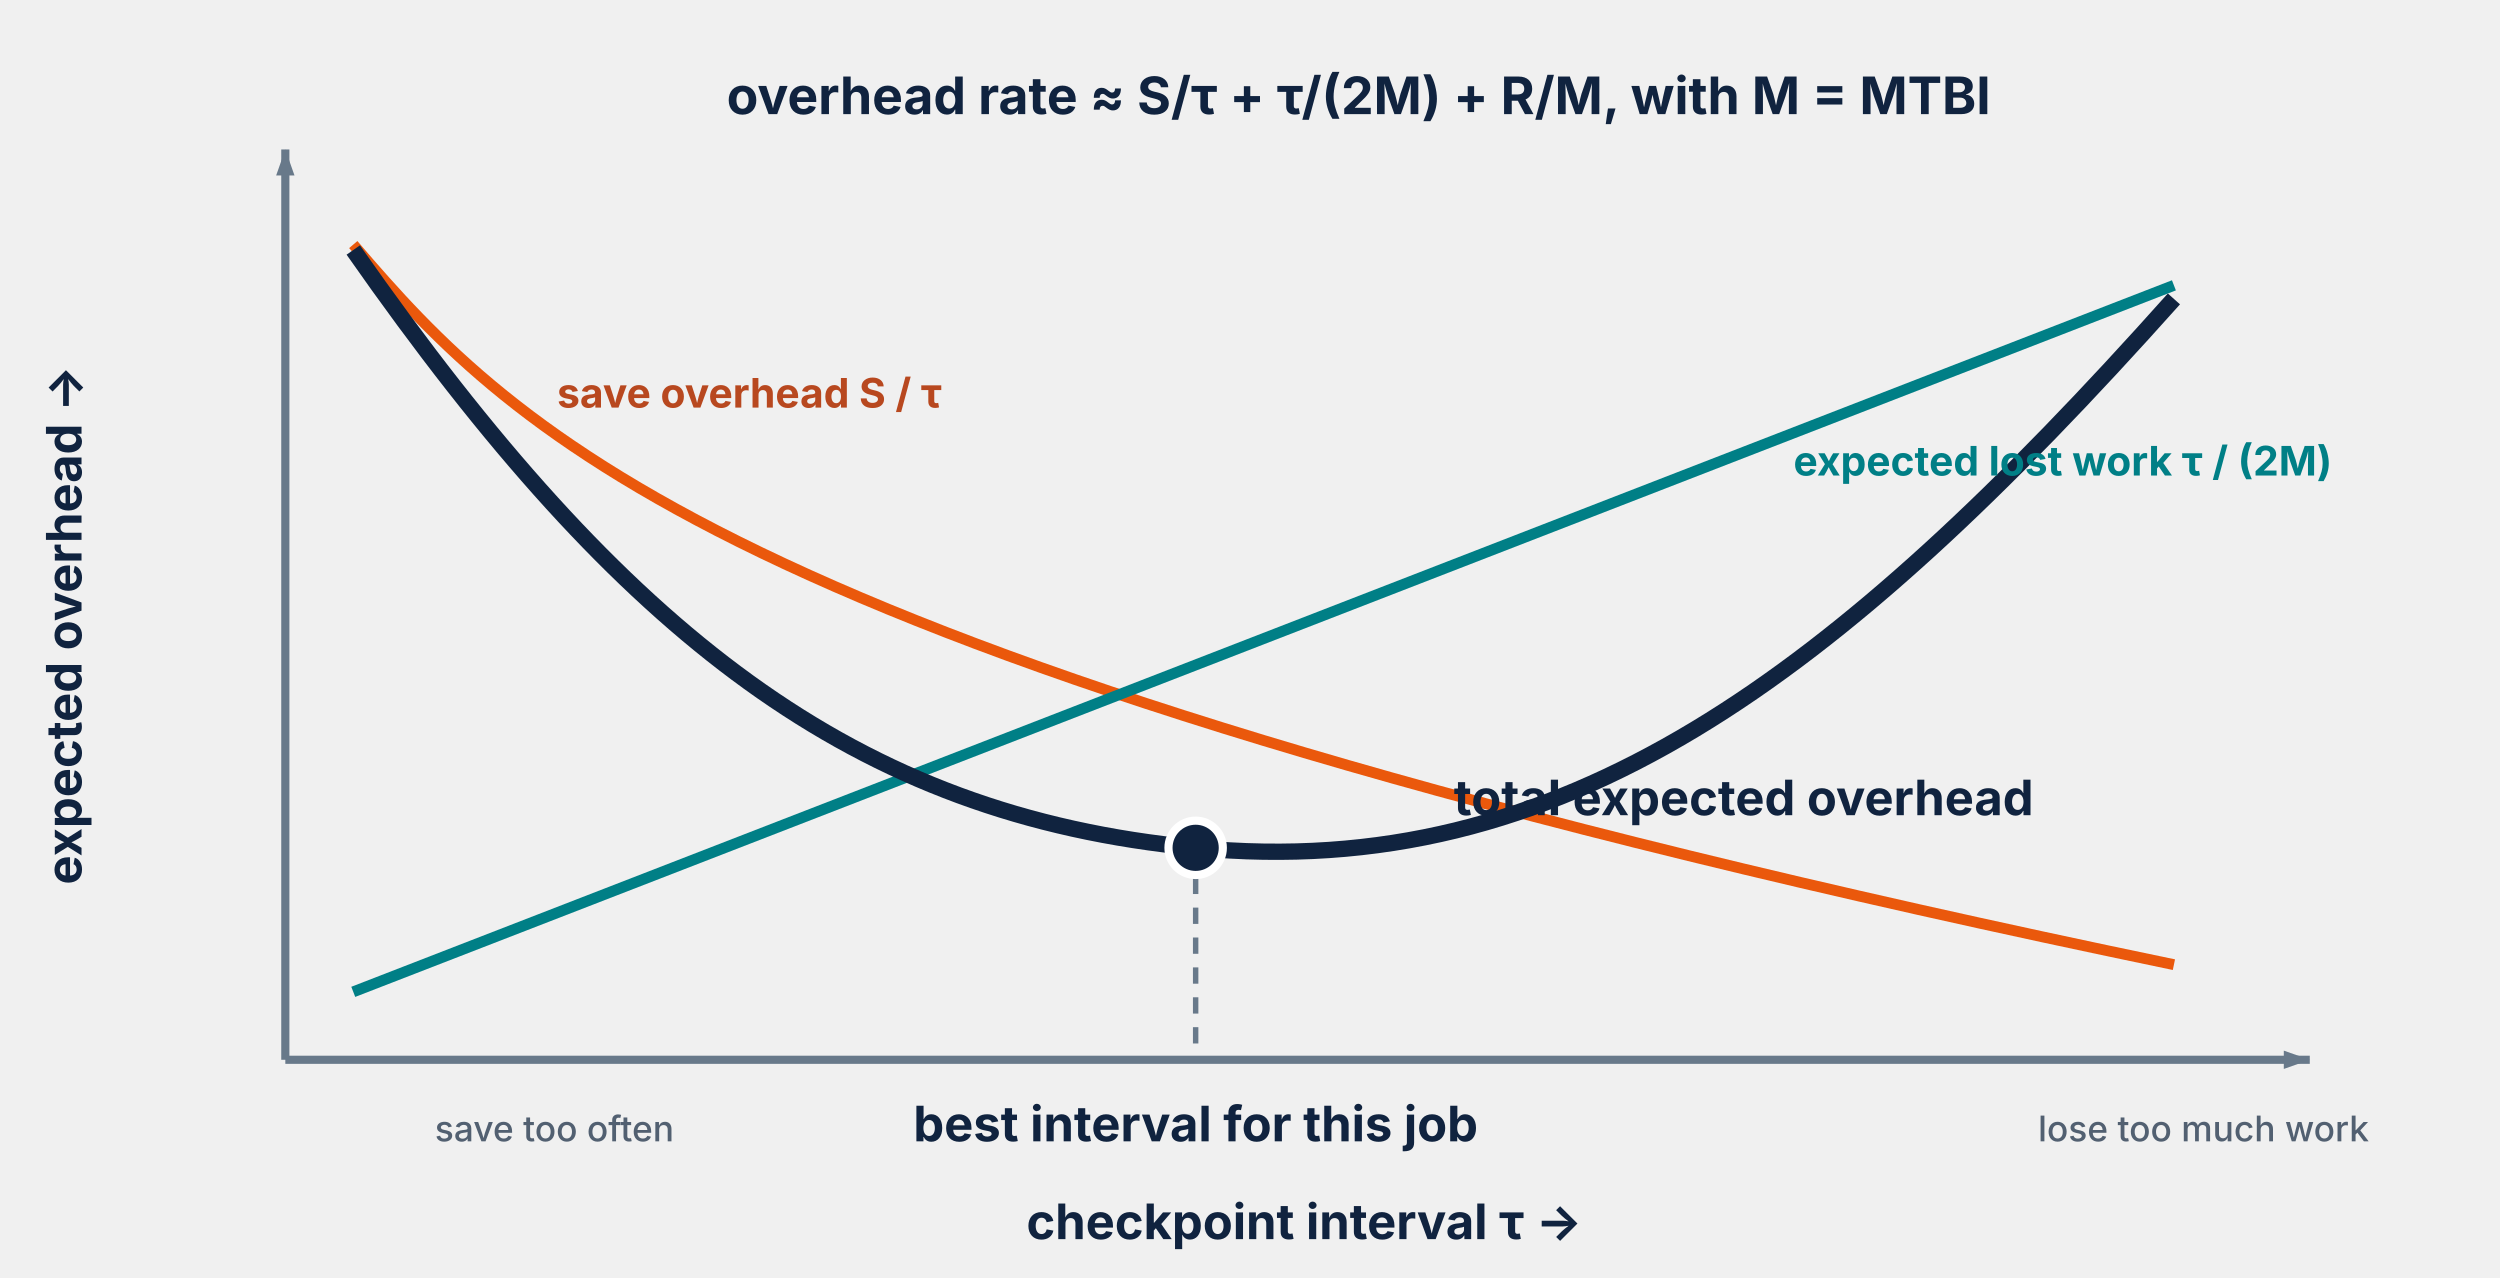
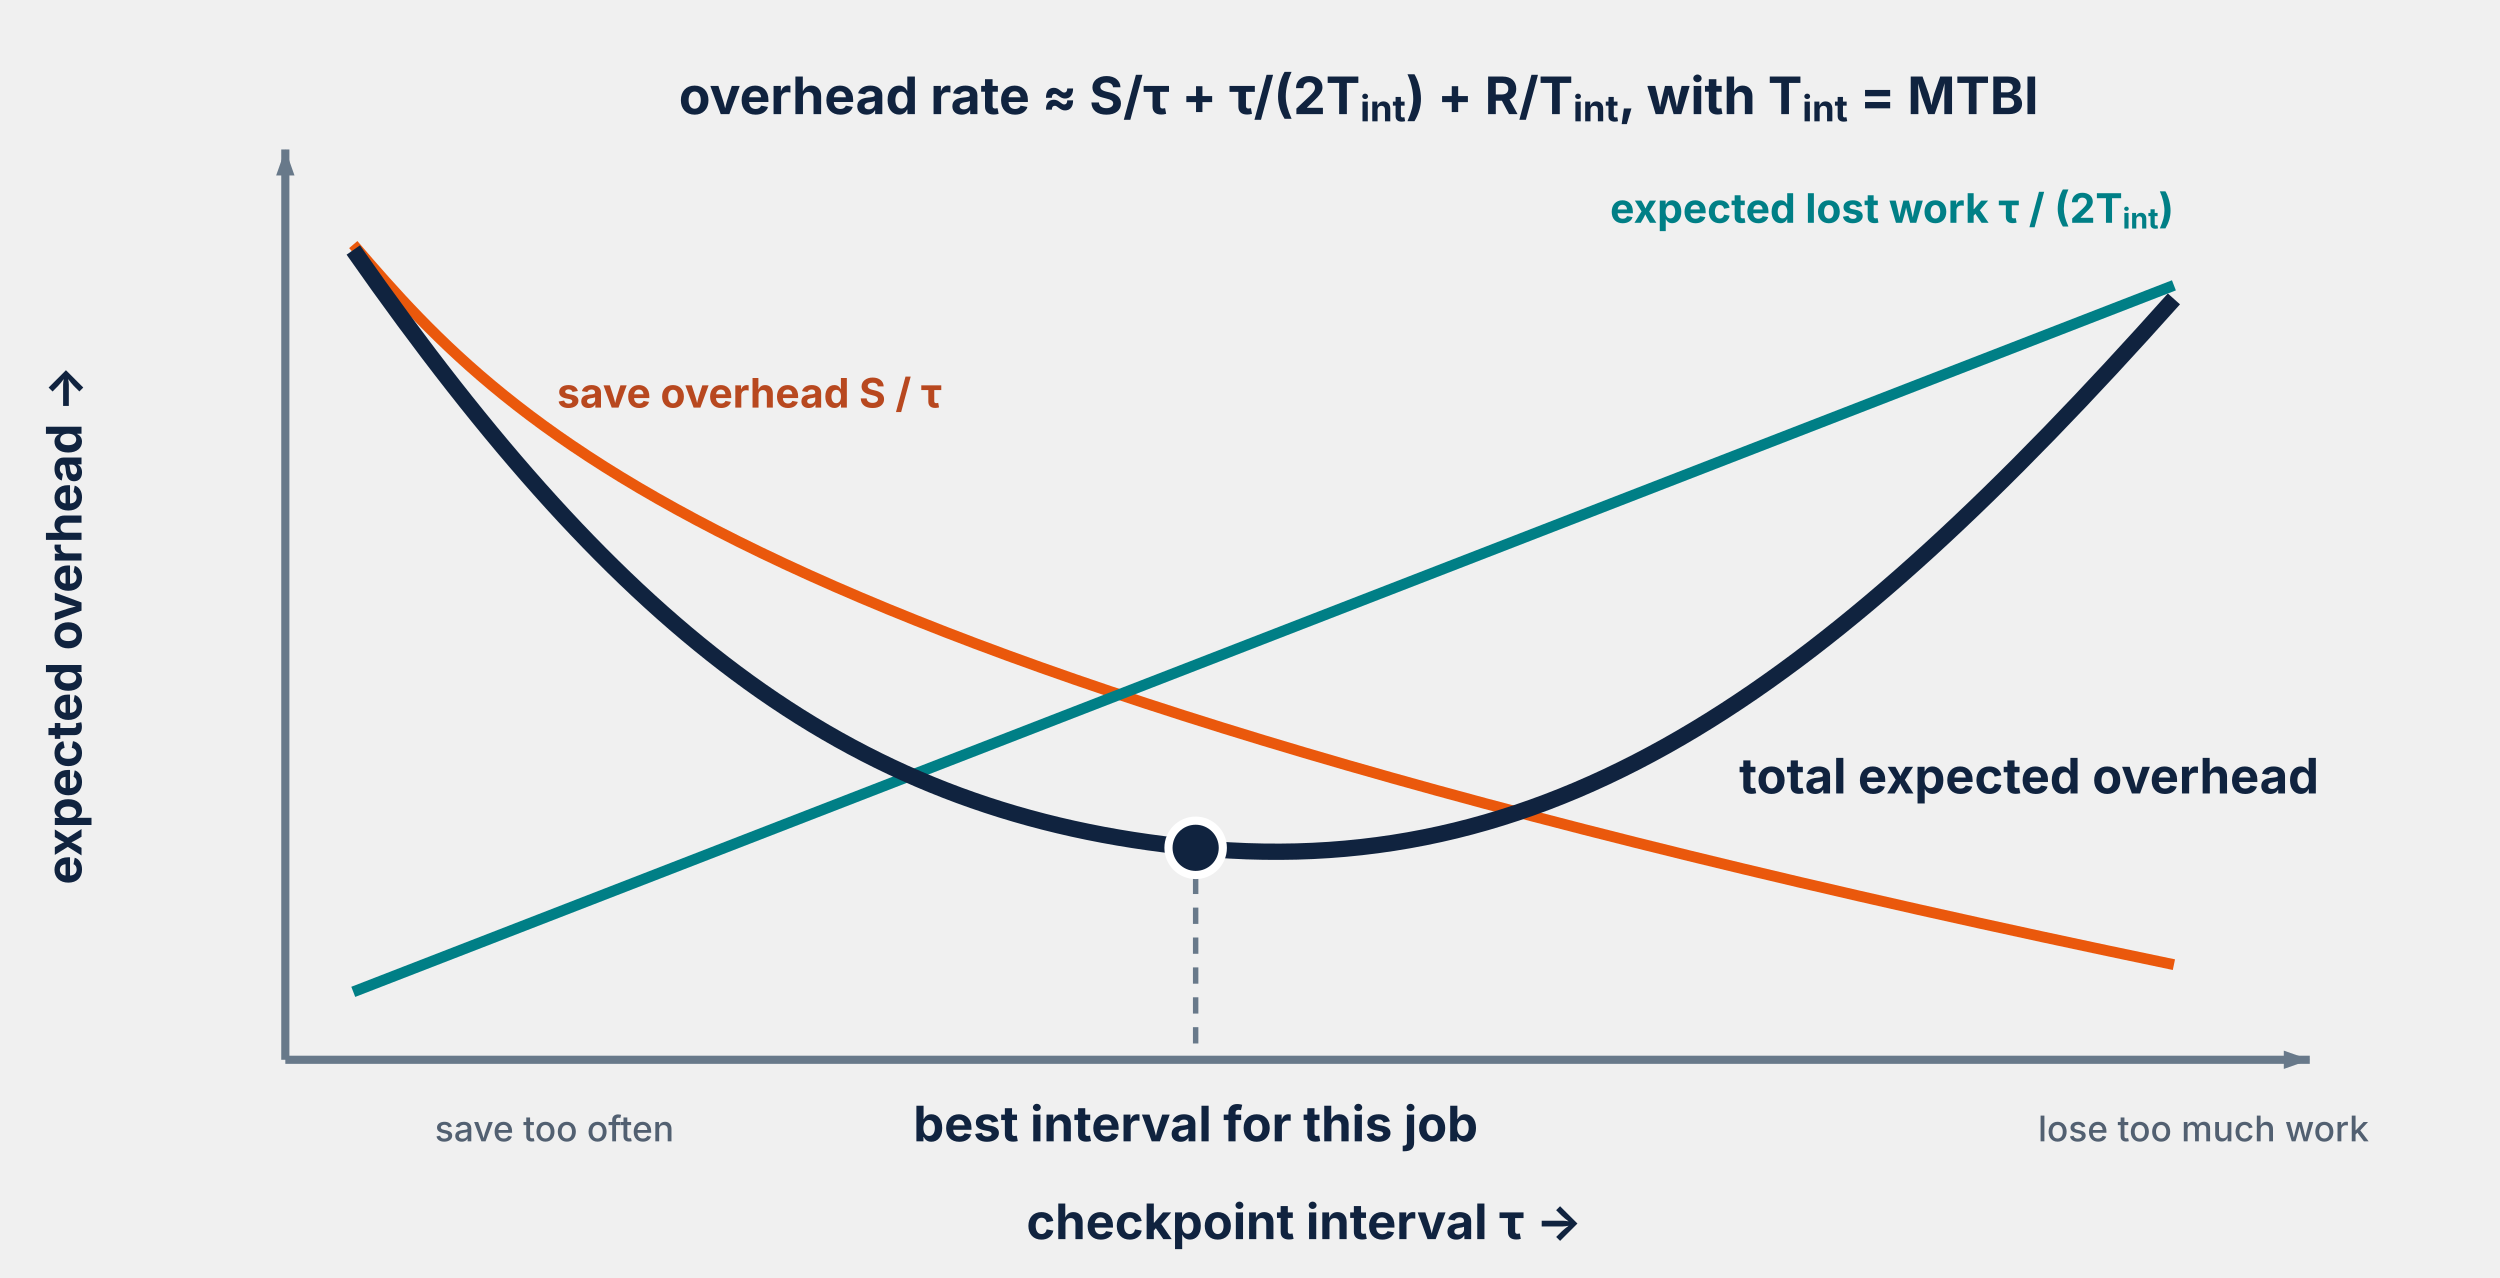
<svg xmlns="http://www.w3.org/2000/svg" viewBox="0 0 920 470" role="img" aria-labelledby="title desc">
  <defs>
    <marker id="arrow" viewBox="0 0 10 8" refX="8.5" refY="4" markerWidth="3.8" markerHeight="3.0" orient="auto">
      <path d="M0 1L8.5 4L0 7z" fill="#68798a" />
    </marker>
    <style>
      text{font-family:Inter,ui-sans-serif,system-ui,-apple-system,BlinkMacSystemFont,"Segoe UI",sans-serif}.axis{stroke:#68798a;stroke-width:3;marker-end:url(#arrow)}.save{stroke:#ea580c;stroke-width:4;fill:none}.loss{stroke:#007f86;stroke-width:4;fill:none}.total{stroke:#10233f;stroke-width:6;fill:none}.opt{stroke:#68798a;stroke-width:2;stroke-dasharray:6 5}.label{fill:#10233f;font-size:18px;font-weight:750}.sub{fill:#526071;font-size:13px;font-weight:500}.orange{fill:#b8481f;font-size:15px;font-weight:750}.teal{fill:#007f86;font-size:15px;font-weight:750}.formula{fill:#10233f;font-size:19px;font-weight:750}.point{fill:#10233f;stroke:#fff;stroke-width:3}
      @media(prefers-color-scheme:dark){.label,.formula{fill:#f3f7fa}.sub{fill:#9fb2c4}.save{stroke:#fb923c}.loss{stroke:#54d2d8}.total{stroke:#f3f7fa}.orange{fill:#fb923c}.teal{fill:#54d2d8}.point{fill:#f3f7fa;stroke:#182534}}
    </style>
  </defs>
  <line class="axis" x1="105" y1="390" x2="850" y2="390" />
  <line class="axis" x1="105" y1="390" x2="105" y2="55" />
  <path class="save" d="M130 90C190 160 270 245 800 355" />
  <path class="loss" d="M130 365L800 105" />
  <path class="total" d="M130 92C230 235 315 300 440 312C575 325 675 250 800 110" />
  <line class="opt" x1="440" y1="312" x2="440" y2="390" />
  <circle class="point" cx="440" cy="312" r="10" />
  <text class="orange" x="205" y="150">save overhead S / τ</text>
-   <text class="teal" x="660" y="175">expected lost work τ / (2M)</text>
-   <text class="label" x="535" y="300">total expected overhead</text>
+   <text class="teal" x="800" y="82" text-anchor="end">expected lost work τ / (2T<tspan baseline-shift="sub" font-size="70%">int</tspan>)</text>
+   <text class="label" x="640" y="292">total expected overhead</text>
  <text class="label" x="440" y="420" text-anchor="middle">best interval for this job</text>
  <text class="sub" x="160" y="420">save too often</text>
  <text class="sub" x="750" y="420">lose too much work</text>
  <text class="label" x="480" y="456" text-anchor="middle">checkpoint interval τ →</text>
  <text class="label" x="30" y="230" text-anchor="middle" transform="rotate(-90 30 230)">expected overhead →</text>
-   <text class="formula" x="500" y="42" text-anchor="middle">overhead rate ≈ S/τ + τ/(2M) + R/M, with M = MTBI</text>
+   <text class="formula" x="500" y="42" text-anchor="middle">overhead rate ≈ S/τ + τ/(2T<tspan baseline-shift="sub" font-size="70%">int</tspan>) + R/T<tspan baseline-shift="sub" font-size="70%">int</tspan>, with T<tspan baseline-shift="sub" font-size="70%">int</tspan> = MTBI</text>
</svg>
